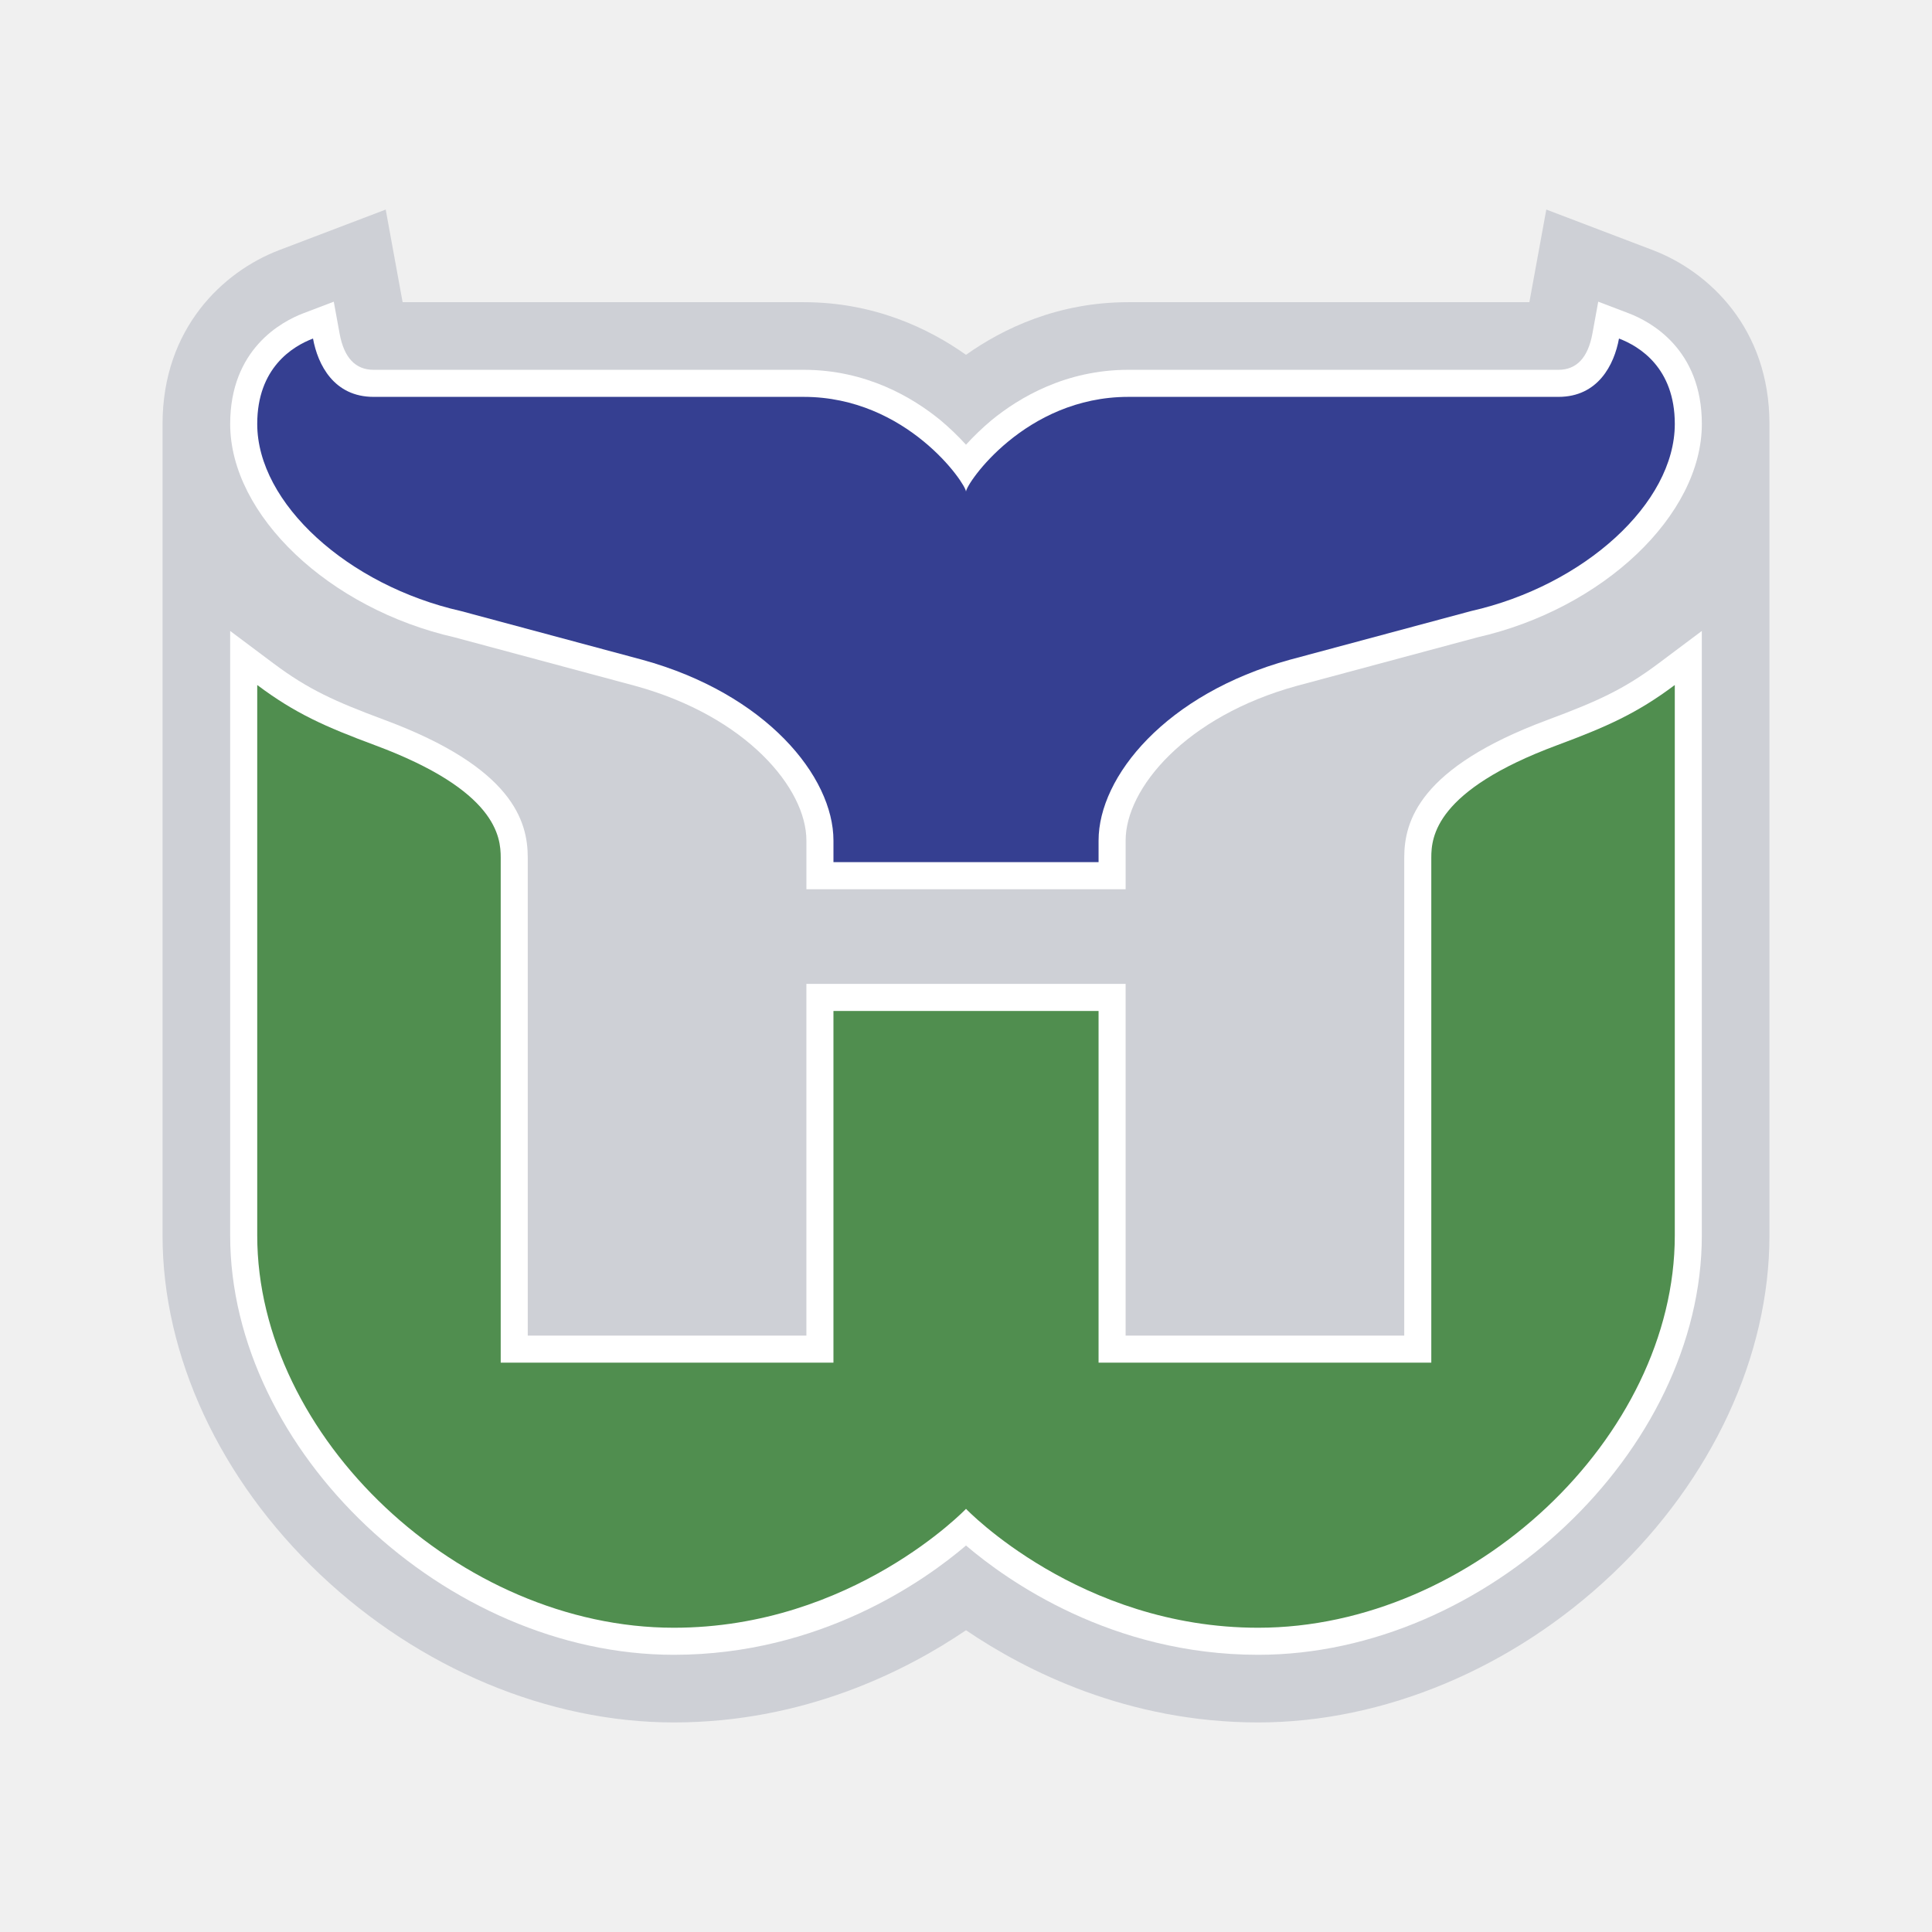
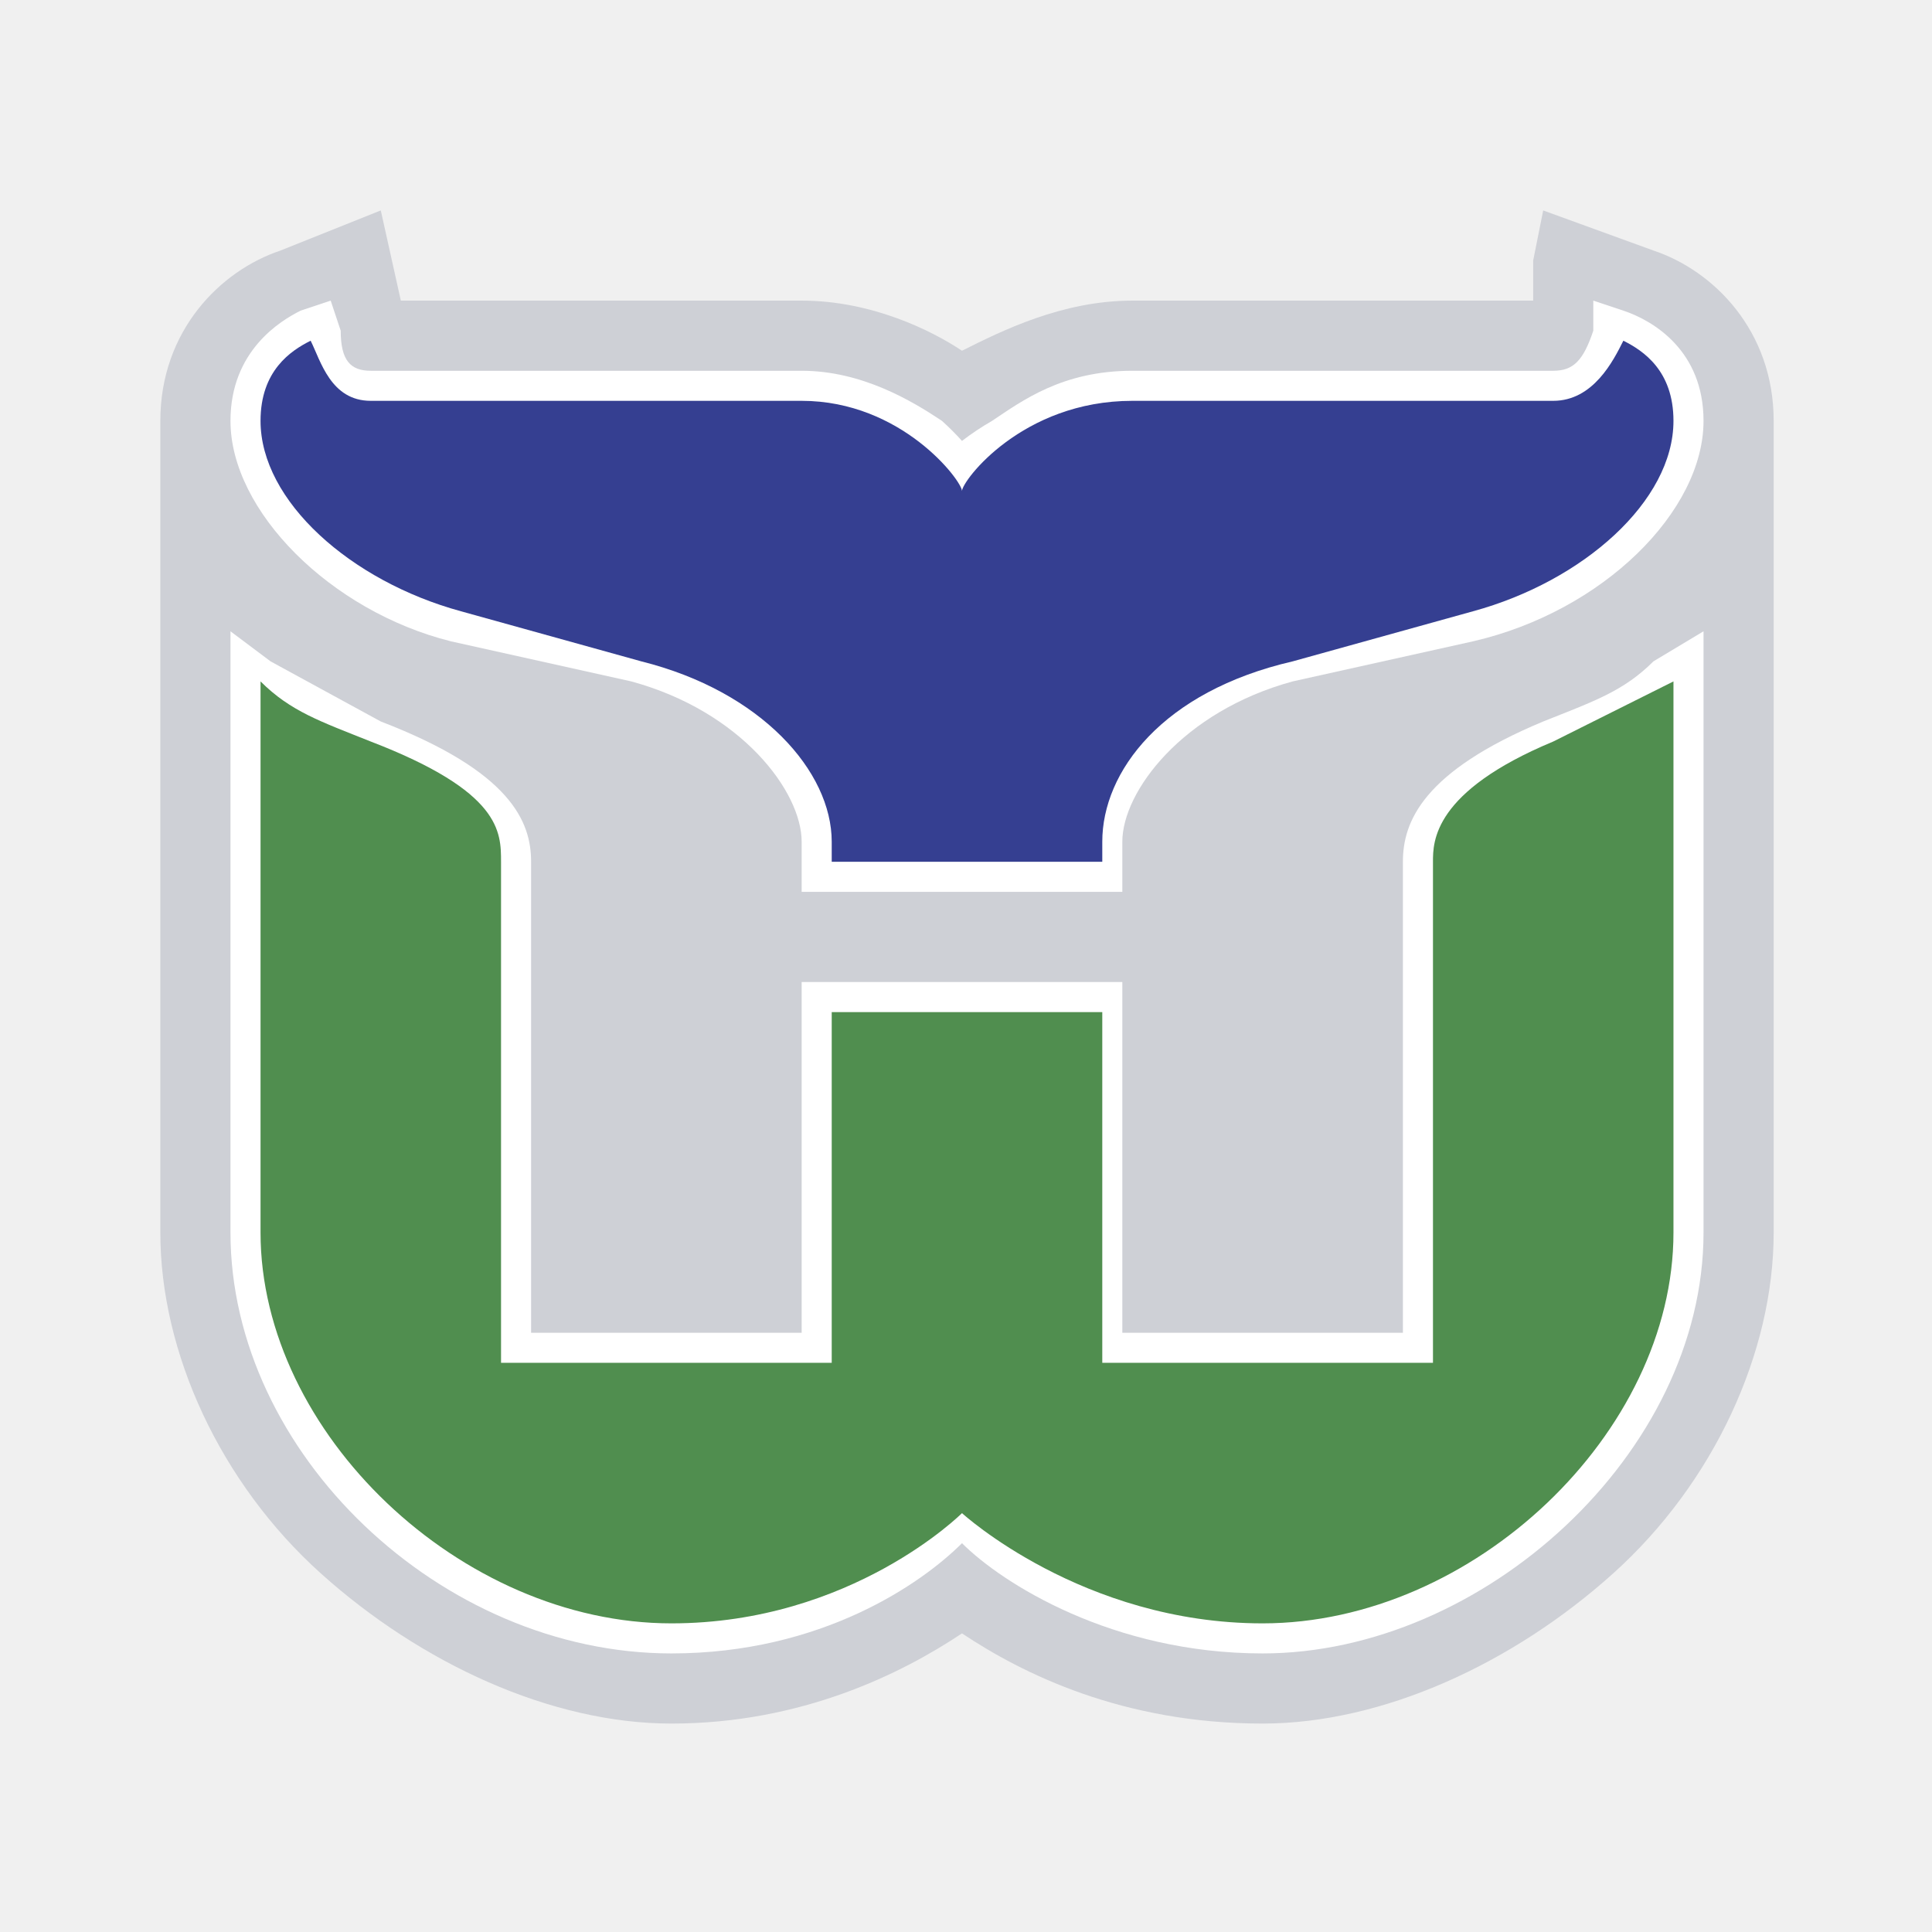
- <svg xmlns="http://www.w3.org/2000/svg" width="2500" height="2500" viewBox="0 0 192.756 192.756">
+ <svg xmlns="http://www.w3.org/2000/svg" width="2500" height="2500" viewBox="0 0 192.8 192.8">
  <g fill-rule="evenodd" clip-rule="evenodd">
-     <path fill="#fff" fill-opacity="0" d="M0 0h192.756v192.756H0V0z" />
-     <path d="M153.4 25.696l-.814 4.453h-40.014c-7.021 0-12.471 2.615-16.194 5.25-3.723-2.635-9.171-5.25-16.194-5.25H40.169l-1.687-9.24-10.614 4.04c-5.632 2.143-11.65 7.826-11.65 17.346v80.971c0 12.016 5.719 24.332 15.691 33.789 9.915 9.4 22.789 14.793 35.319 14.793 13.041 0 23.192-5.156 29.15-9.199 5.958 4.043 16.108 9.199 29.149 9.199 12.533 0 25.406-5.393 35.32-14.793 9.973-9.457 15.691-21.773 15.691-33.789V42.294c0-9.52-6.02-15.202-11.652-17.346l-10.611-4.04-.875 4.788z" fill="#ced0d6" />
-     <path d="M158.873 33.292c-.438 2.391-1.576 3.604-3.387 3.604h-42.914c-6.221 0-10.871 2.747-13.676 5.052a26.63 26.63 0 0 0-2.519 2.42 26.642 26.642 0 0 0-2.518-2.42c-2.805-2.305-7.455-5.052-13.676-5.052H37.27c-1.81 0-2.949-1.213-3.386-3.604l-.583-3.192-3.032 1.154c-2.196.836-7.304 3.585-7.304 11.04 0 9.1 9.854 18.457 22.432 21.303l-.105-.026 18.085 4.859c11.087 3.045 17.078 10.224 17.078 15.428v4.859h31.849v-4.859c0-5.205 5.99-12.383 17.09-15.432l18.072-4.855-.105.026c12.58-2.847 22.432-12.204 22.432-21.303 0-7.455-5.107-10.204-7.303-11.04l-3.033-1.155-.584 3.193z" fill="#fff" />
-     <path d="M22.964 68.344v54.921c0 21.504 21.512 41.834 44.264 41.834 14.637 0 25.039-7.398 29.15-10.902 4.11 3.504 14.513 10.902 29.149 10.902 22.754 0 44.264-20.33 44.264-41.834V62.951l-4.316 3.233c-3.471 2.6-6.113 3.794-11.092 5.646-12.801 4.761-14.281 10.117-14.281 13.73v47.692h-27.799V98.164H80.454v35.088h-27.8V85.56c0-3.614-1.48-8.97-14.28-13.73-4.98-1.853-7.621-3.046-11.093-5.646l-4.317-3.233v5.393z" fill="#fff" />
-     <path d="M161.527 33.777c-.477 2.614-2.086 5.819-6.041 5.819h-42.914c-10.309 0-16.194 8.681-16.194 9.458 0-.777-5.885-9.458-16.194-9.458H37.27c-3.955 0-5.563-3.205-6.041-5.819-2.035.774-5.565 2.919-5.565 8.518 0 7.925 9.056 16.12 20.329 18.671l18.085 4.858c12.346 3.393 19.076 11.641 19.076 18.035v2.159h26.451v-2.159c0-6.395 6.729-14.643 19.076-18.035l18.084-4.858c11.273-2.551 20.33-10.746 20.33-18.671-.001-5.599-3.533-7.744-5.568-8.518z" fill="#353f91" />
-     <path d="M155.324 74.36c-12.119 4.506-12.523 9.14-12.523 11.2v50.391h-33.197v-35.088H83.153v35.088H49.956V85.56c0-2.061-.405-6.694-12.522-11.201-5.012-1.863-7.991-3.185-11.77-6.015v54.921c0 20.115 20.2 39.135 41.565 39.135 17.814 0 29.15-11.861 29.15-11.861s11.337 11.861 29.149 11.861c21.365 0 41.566-19.02 41.566-39.135V68.344c-3.78 2.83-6.758 4.152-11.77 6.016z" fill="#508e4f" />
+     <path fill="none" d="M0 0h193v193H0V0z" />
+     <path fill="#ced0d6" d="M153 26v4h-40c-7 0-13 3-17 5-3-2-9-5-16-5H40l-2-9-10 4c-6 2-12 8-12 17v81c0 12 6 25 16 34s23 15 35 15c13 0 23-5 29-9 6 4 16 9 30 9 12 0 25-6 35-15s16-22 16-34V42c0-9-6-15-12-17l-11-4-1 5z" />
+     <path fill="#fff" d="M159 33c-1 3-2 4-4 4h-42c-7 0-11 3-14 5a27 27 0 0 0-3 2 27 27 0 0 0-2-2c-3-2-8-5-14-5H37c-2 0-3-1-3-4l-1-3-3 1c-2 1-7 4-7 11 0 9 10 19 22 22l18 4c11 3 17 11 17 16v5h32v-5c0-5 6-13 17-16l18-4c13-3 23-13 23-22 0-7-5-10-8-11l-3-1v3z" />
+     <path fill="#fff" d="M23 68v55c0 22 21 42 44 42 15 0 25-7 29-11 4 4 15 11 30 11 22 0 44-20 44-42V63l-5 3c-3 3-6 4-11 6-12 5-14 10-14 14v47h-28V98H80v35H53V86c0-4-2-9-15-14l-11-6-4-3v5z" />
+     <path fill="#353f91" d="M162 34c-1 2-3 6-7 6h-42c-11 0-17 8-17 9 0-1-6-9-16-9H37c-4 0-5-4-6-6-2 1-5 3-5 8 0 8 9 16 20 19l18 5c12 3 19 11 19 18v2h27v-2c0-7 6-15 19-18l18-5c11-3 20-11 20-19 0-5-3-7-5-8z" />
+     <path fill="#508e4f" d="M155 74c-12 5-12 10-12 12v50h-33v-35H83v35H50V86c0-3 0-7-13-12-5-2-8-3-11-6v55c0 20 20 39 41 39 18 0 29-11 29-11s12 11 30 11c21 0 41-19 41-39V68l-12 6z" />
  </g>
</svg>
